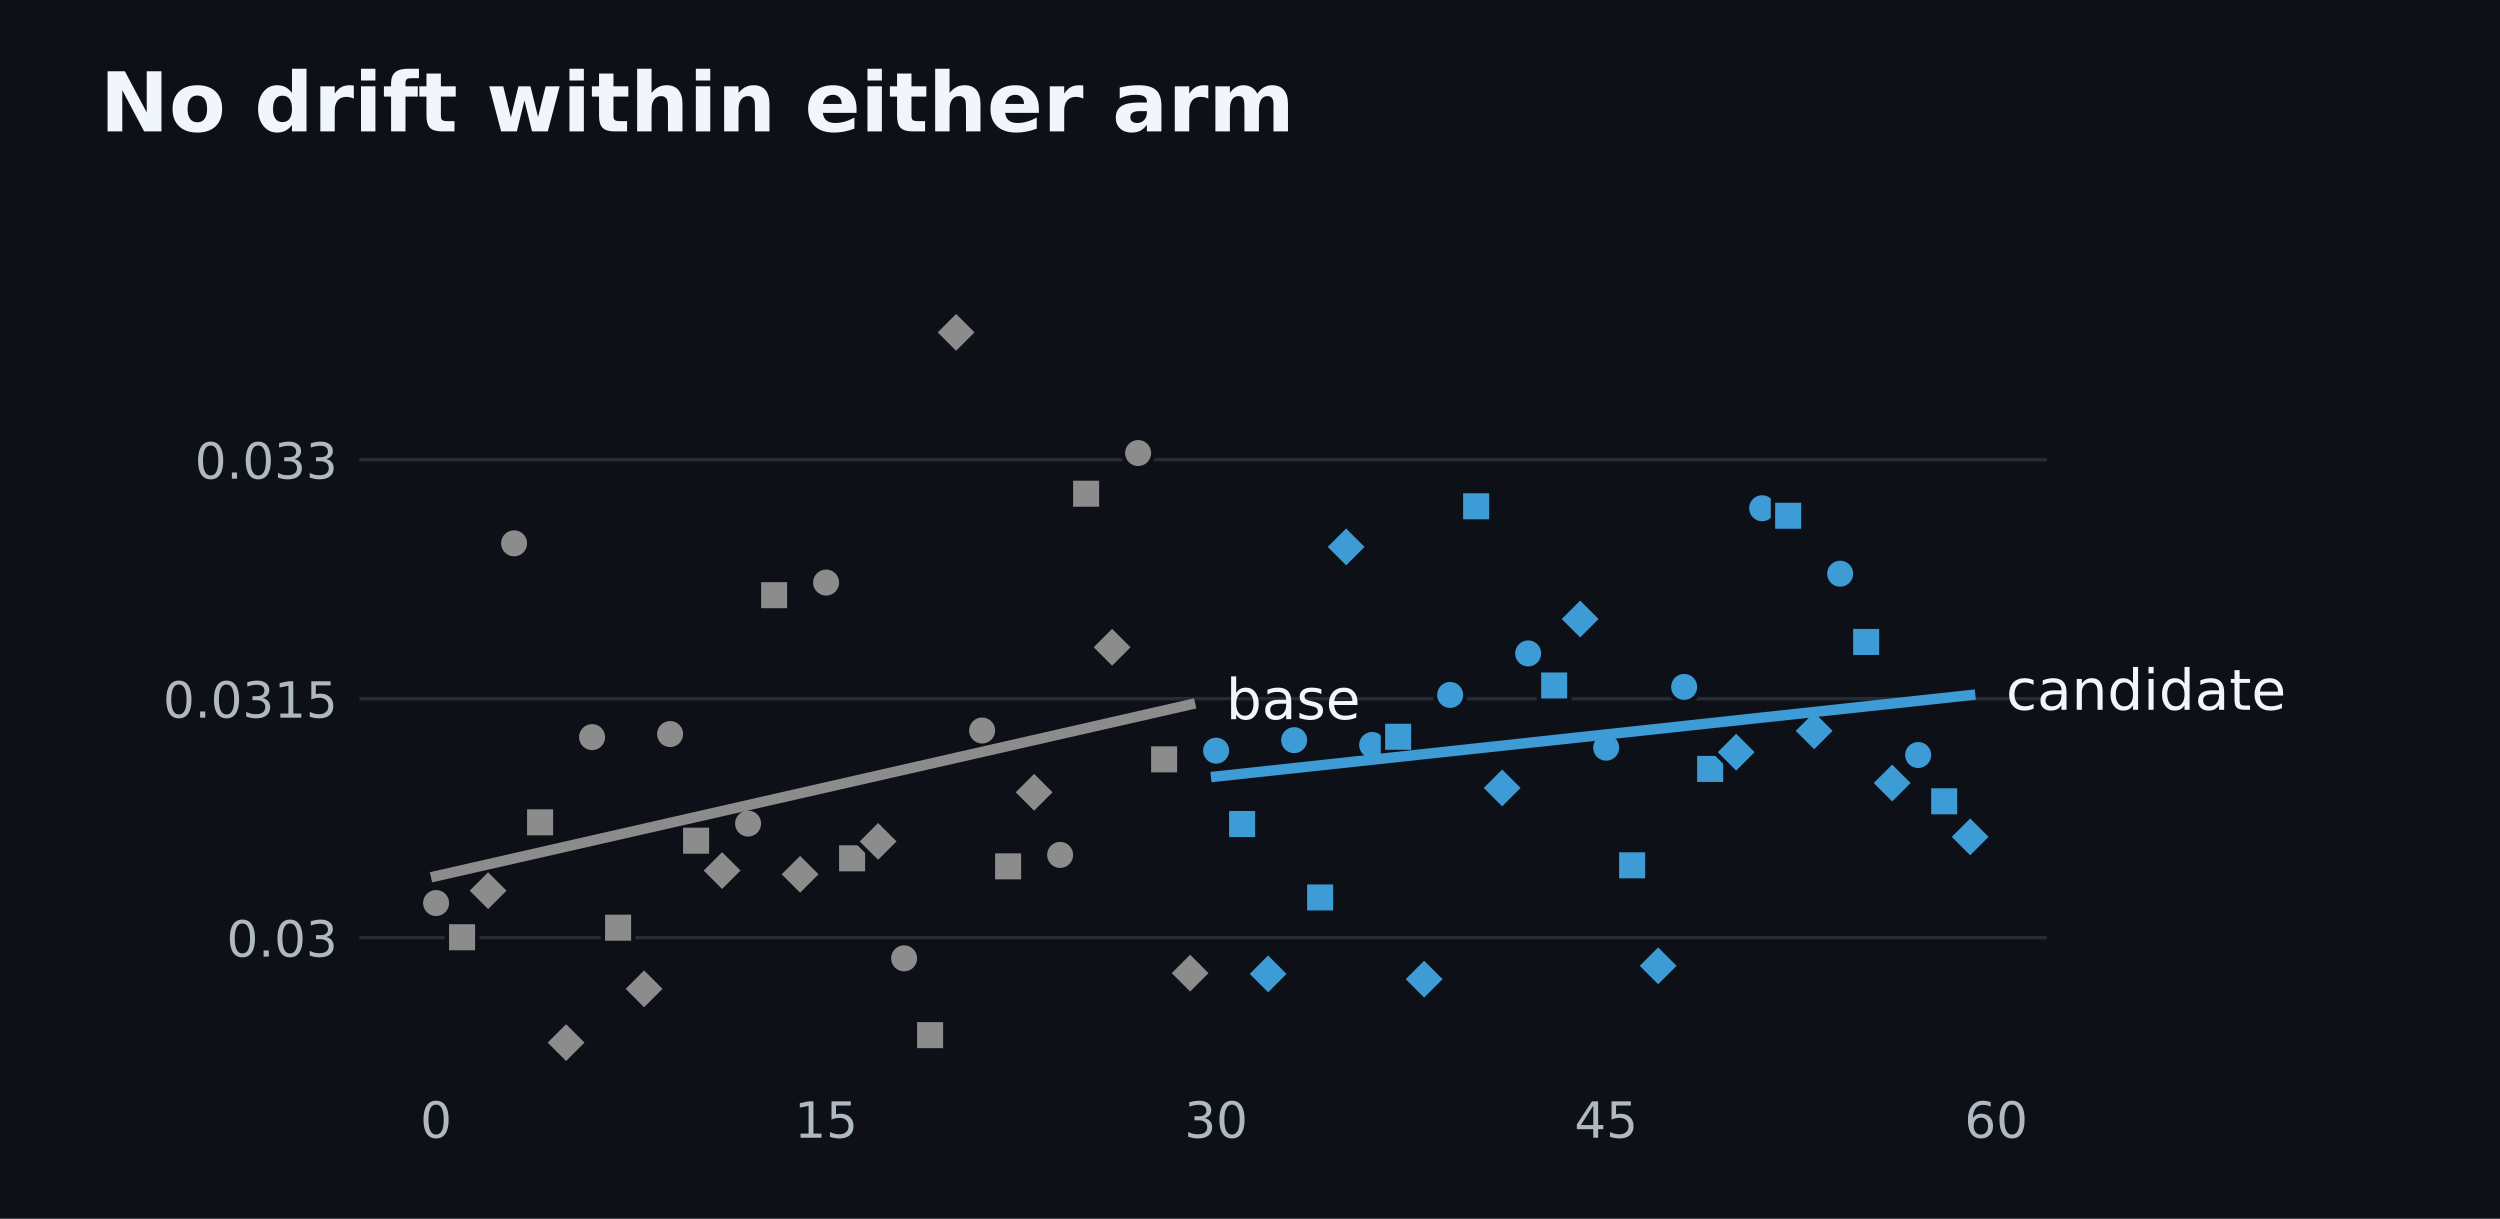
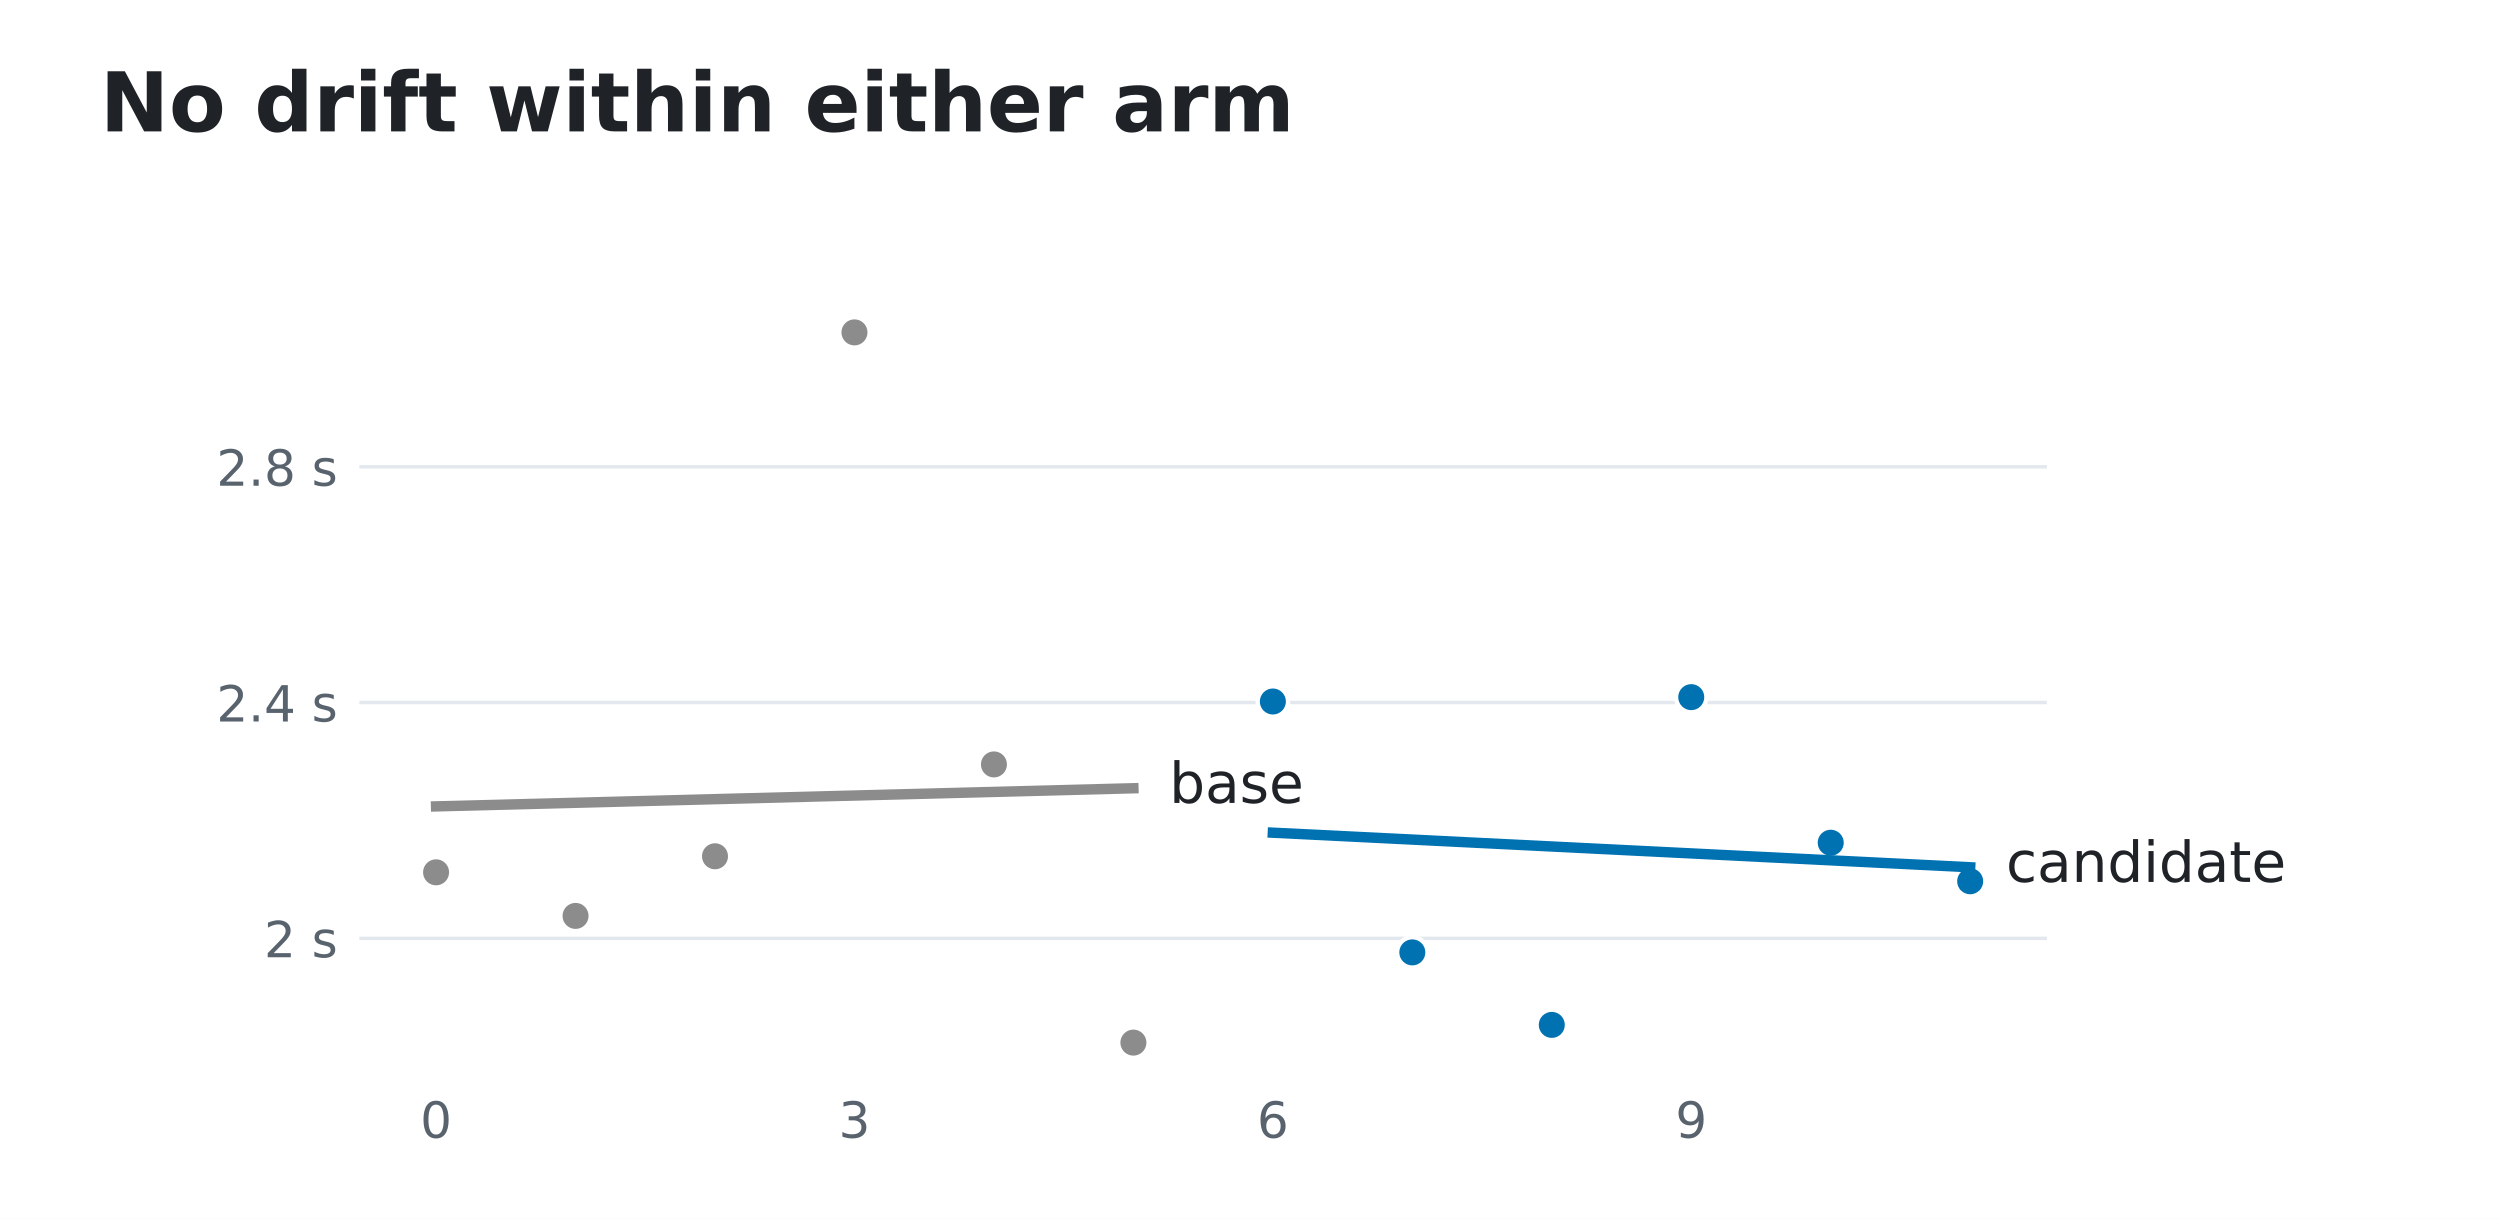
<svg xmlns="http://www.w3.org/2000/svg" xmlns:xlink="http://www.w3.org/1999/xlink" width="576pt" height="280.8pt" viewBox="0 0 576 280.8" version="1.1">
  <defs>
    <style type="text/css">*{stroke-linejoin: round; stroke-linecap: butt}</style>
  </defs>
  <g id="figure_1">
    <g id="patch_1">
-       <path d="M 0 280.8  L 576 280.8  L 576 0  L 0 0  z " style="fill: #0d1117" />
+       <path d="M 0 280.8  L 576 280.8  L 576 0  L 0 0  z " style="fill: #ffffff" />
    </g>
    <g id="axes_1">
      <g id="patch_2">
-         <path d="M 82.8 248.4  L 471.6 248.4  L 471.6 68.4  L 82.8 68.4  z " style="fill: #0d1117" />
+         <path d="M 82.8 248.4  L 471.6 248.4  L 471.6 68.4  L 82.8 68.4  z " style="fill: #ffffff" />
      </g>
      <g id="matplotlib.axis_1">
        <g id="xtick_1">
          <g id="line2d_1" />
          <g id="text_1">
-             <g style="fill: #b0b8c1" transform="translate(96.81429 262.1373) scale(0.115 -0.115)">
+             <g style="fill: #59636e" transform="translate(96.81429 262.1373) scale(0.115 -0.115)">
              <defs>
                <path id="DejaVuSans-13" d="M 2034 4250  Q 1547 4250 1301 3770  Q 1056 3291 1056 2328  Q 1056 1369 1301 889  Q 1547 409 2034 409  Q 2525 409 2770 889  Q 3016 1369 3016 2328  Q 3016 3291 2770 3770  Q 2525 4250 2034 4250  z M 2034 4750  Q 2819 4750 3233 4129  Q 3647 3509 3647 2328  Q 3647 1150 3233 529  Q 2819 -91 2034 -91  Q 1250 -91 836 529  Q 422 1150 422 2328  Q 422 3509 836 4129  Q 1250 4750 2034 4750  z " transform="scale(0.015625)" />
              </defs>
              <use xlink:href="#DejaVuSans-13" />
            </g>
          </g>
        </g>
        <g id="xtick_2">
          <g id="line2d_2" />
          <g id="text_2">
-             <g style="fill: #b0b8c1" transform="translate(183.0172 262.1373) scale(0.115 -0.115)">
-               <defs>
-                 <path id="DejaVuSans-14" d="M 794 531  L 1825 531  L 1825 4091  L 703 3866  L 703 4441  L 1819 4666  L 2450 4666  L 2450 531  L 3481 531  L 3481 0  L 794 0  L 794 531  z " transform="scale(0.015625)" />
-                 <path id="DejaVuSans-18" d="M 691 4666  L 3169 4666  L 3169 4134  L 1269 4134  L 1269 2991  Q 1406 3038 1543 3061  Q 1681 3084 1819 3084  Q 2600 3084 3056 2656  Q 3513 2228 3513 1497  Q 3513 744 3044 326  Q 2575 -91 1722 -91  Q 1428 -91 1123 -41  Q 819 9 494 109  L 494 744  Q 775 591 1075 516  Q 1375 441 1709 441  Q 2250 441 2565 725  Q 2881 1009 2881 1497  Q 2881 1984 2565 2268  Q 2250 2553 1709 2553  Q 1456 2553 1204 2497  Q 953 2441 691 2322  L 691 4666  z " transform="scale(0.015625)" />
-               </defs>
-               <use xlink:href="#DejaVuSans-14" />
-               <use xlink:href="#DejaVuSans-18" transform="translate(63.625 0)" />
+             <g style="fill: #59636e" transform="translate(193.211 262.1373) scale(0.115 -0.115)">
+               <defs>
+                 <path id="DejaVuSans-16" d="M 2597 2516  Q 3050 2419 3304 2112  Q 3559 1806 3559 1356  Q 3559 666 3084 287  Q 2609 -91 1734 -91  Q 1441 -91 1130 -33  Q 819 25 488 141  L 488 750  Q 750 597 1062 519  Q 1375 441 1716 441  Q 2309 441 2620 675  Q 2931 909 2931 1356  Q 2931 1769 2642 2001  Q 2353 2234 1838 2234  L 1294 2234  L 1294 2753  L 1863 2753  Q 2328 2753 2575 2939  Q 2822 3125 2822 3475  Q 2822 3834 2567 4026  Q 2313 4219 1838 4219  Q 1578 4219 1281 4162  Q 984 4106 628 3988  L 628 4550  Q 988 4650 1302 4700  Q 1616 4750 1894 4750  Q 2613 4750 3031 4423  Q 3450 4097 3450 3541  Q 3450 3153 3228 2886  Q 3006 2619 2597 2516  z " transform="scale(0.015625)" />
+               </defs>
+               <use xlink:href="#DejaVuSans-16" />
            </g>
          </g>
        </g>
        <g id="xtick_3">
          <g id="line2d_3" />
          <g id="text_3">
-             <g style="fill: #b0b8c1" transform="translate(272.8785 262.1373) scale(0.115 -0.115)">
-               <defs>
-                 <path id="DejaVuSans-16" d="M 2597 2516  Q 3050 2419 3304 2112  Q 3559 1806 3559 1356  Q 3559 666 3084 287  Q 2609 -91 1734 -91  Q 1441 -91 1130 -33  Q 819 25 488 141  L 488 750  Q 750 597 1062 519  Q 1375 441 1716 441  Q 2309 441 2620 675  Q 2931 909 2931 1356  Q 2931 1769 2642 2001  Q 2353 2234 1838 2234  L 1294 2234  L 1294 2753  L 1863 2753  Q 2328 2753 2575 2939  Q 2822 3125 2822 3475  Q 2822 3834 2567 4026  Q 2313 4219 1838 4219  Q 1578 4219 1281 4162  Q 984 4106 628 3988  L 628 4550  Q 988 4650 1302 4700  Q 1616 4750 1894 4750  Q 2613 4750 3031 4423  Q 3450 4097 3450 3541  Q 3450 3153 3228 2886  Q 3006 2619 2597 2516  z " transform="scale(0.015625)" />
-               </defs>
-               <use xlink:href="#DejaVuSans-16" />
-               <use xlink:href="#DejaVuSans-13" transform="translate(63.625 0)" />
+             <g style="fill: #59636e" transform="translate(289.6077 262.1373) scale(0.115 -0.115)">
+               <defs>
+                 <path id="DejaVuSans-19" d="M 2113 2584  Q 1688 2584 1439 2293  Q 1191 2003 1191 1497  Q 1191 994 1439 701  Q 1688 409 2113 409  Q 2538 409 2786 701  Q 3034 994 3034 1497  Q 3034 2003 2786 2293  Q 2538 2584 2113 2584  z M 3366 4563  L 3366 3988  Q 3128 4100 2886 4159  Q 2644 4219 2406 4219  Q 1781 4219 1451 3797  Q 1122 3375 1075 2522  Q 1259 2794 1537 2939  Q 1816 3084 2150 3084  Q 2853 3084 3261 2657  Q 3669 2231 3669 1497  Q 3669 778 3244 343  Q 2819 -91 2113 -91  Q 1303 -91 875 529  Q 447 1150 447 2328  Q 447 3434 972 4092  Q 1497 4750 2381 4750  Q 2619 4750 2861 4703  Q 3103 4656 3366 4563  z " transform="scale(0.015625)" />
+               </defs>
+               <use xlink:href="#DejaVuSans-19" />
            </g>
          </g>
        </g>
        <g id="xtick_4">
          <g id="line2d_4" />
          <g id="text_4">
-             <g style="fill: #b0b8c1" transform="translate(362.7398 262.1373) scale(0.115 -0.115)">
-               <defs>
-                 <path id="DejaVuSans-17" d="M 2419 4116  L 825 1625  L 2419 1625  L 2419 4116  z M 2253 4666  L 3047 4666  L 3047 1625  L 3713 1625  L 3713 1100  L 3047 1100  L 3047 0  L 2419 0  L 2419 1100  L 313 1100  L 313 1709  L 2253 4666  z " transform="scale(0.015625)" />
-               </defs>
-               <use xlink:href="#DejaVuSans-17" />
-               <use xlink:href="#DejaVuSans-18" transform="translate(63.625 0)" />
-             </g>
-           </g>
-         </g>
-         <g id="xtick_5">
-           <g id="line2d_5" />
-           <g id="text_5">
-             <g style="fill: #b0b8c1" transform="translate(452.6012 262.1373) scale(0.115 -0.115)">
-               <defs>
-                 <path id="DejaVuSans-19" d="M 2113 2584  Q 1688 2584 1439 2293  Q 1191 2003 1191 1497  Q 1191 994 1439 701  Q 1688 409 2113 409  Q 2538 409 2786 701  Q 3034 994 3034 1497  Q 3034 2003 2786 2293  Q 2538 2584 2113 2584  z M 3366 4563  L 3366 3988  Q 3128 4100 2886 4159  Q 2644 4219 2406 4219  Q 1781 4219 1451 3797  Q 1122 3375 1075 2522  Q 1259 2794 1537 2939  Q 1816 3084 2150 3084  Q 2853 3084 3261 2657  Q 3669 2231 3669 1497  Q 3669 778 3244 343  Q 2819 -91 2113 -91  Q 1303 -91 875 529  Q 447 1150 447 2328  Q 447 3434 972 4092  Q 1497 4750 2381 4750  Q 2619 4750 2861 4703  Q 3103 4656 3366 4563  z " transform="scale(0.015625)" />
-               </defs>
-               <use xlink:href="#DejaVuSans-19" />
-               <use xlink:href="#DejaVuSans-13" transform="translate(63.625 0)" />
+             <g style="fill: #59636e" transform="translate(386.0044 262.1373) scale(0.115 -0.115)">
+               <defs>
+                 <path id="DejaVuSans-1c" d="M 703 97  L 703 672  Q 941 559 1184 500  Q 1428 441 1663 441  Q 2288 441 2617 861  Q 2947 1281 2994 2138  Q 2813 1869 2534 1725  Q 2256 1581 1919 1581  Q 1219 1581 811 2004  Q 403 2428 403 3163  Q 403 3881 828 4315  Q 1253 4750 1959 4750  Q 2769 4750 3195 4129  Q 3622 3509 3622 2328  Q 3622 1225 3098 567  Q 2575 -91 1691 -91  Q 1453 -91 1209 -44  Q 966 3 703 97  z M 1959 2075  Q 2384 2075 2632 2365  Q 2881 2656 2881 3163  Q 2881 3666 2632 3958  Q 2384 4250 1959 4250  Q 1534 4250 1286 3958  Q 1038 3666 1038 3163  Q 1038 2656 1286 2365  Q 1534 2075 1959 2075  z " transform="scale(0.015625)" />
+               </defs>
+               <use xlink:href="#DejaVuSans-1c" />
            </g>
          </g>
        </g>
      </g>
      <g id="matplotlib.axis_2">
        <g id="ytick_1">
-           <g id="line2d_6">
-             <path d="M 82.8 216.038  L 471.6 216.038  " clip-path="url(#p5f9877c30a)" style="fill: none; stroke: #262c34; stroke-width: 0.8; stroke-linecap: square" />
-           </g>
-           <g id="line2d_7" />
+           <g id="line2d_5">
+             <path d="M 82.8 216.187  L 471.6 216.187  " clip-path="url(#pe0a280d72a)" style="fill: none; stroke: #e3e8ee; stroke-width: 0.8; stroke-linecap: square" />
+           </g>
+           <g id="line2d_6" />
+           <g id="text_5">
+             <g style="fill: #59636e" transform="translate(60.8375 220.5558) scale(0.115 -0.115)">
+               <defs>
+                 <path id="DejaVuSans-15" d="M 1228 531  L 3431 531  L 3431 0  L 469 0  L 469 531  Q 828 903 1448 1529  Q 2069 2156 2228 2338  Q 2531 2678 2651 2914  Q 2772 3150 2772 3378  Q 2772 3750 2511 3984  Q 2250 4219 1831 4219  Q 1534 4219 1204 4116  Q 875 4013 500 3803  L 500 4441  Q 881 4594 1212 4672  Q 1544 4750 1819 4750  Q 2544 4750 2975 4387  Q 3406 4025 3406 3419  Q 3406 3131 3298 2873  Q 3191 2616 2906 2266  Q 2828 2175 2409 1742  Q 1991 1309 1228 531  z " transform="scale(0.015625)" />
+                 <path id="DejaVuSans-3" transform="scale(0.015625)" />
+                 <path id="DejaVuSans-56" d="M 2834 3397  L 2834 2853  Q 2591 2978 2328 3040  Q 2066 3103 1784 3103  Q 1356 3103 1142 2972  Q 928 2841 928 2578  Q 928 2378 1081 2264  Q 1234 2150 1697 2047  L 1894 2003  Q 2506 1872 2764 1633  Q 3022 1394 3022 966  Q 3022 478 2636 193  Q 2250 -91 1575 -91  Q 1294 -91 989 -36  Q 684 19 347 128  L 347 722  Q 666 556 975 473  Q 1284 391 1588 391  Q 1994 391 2212 530  Q 2431 669 2431 922  Q 2431 1156 2273 1281  Q 2116 1406 1581 1522  L 1381 1569  Q 847 1681 609 1914  Q 372 2147 372 2553  Q 372 3047 722 3315  Q 1072 3584 1716 3584  Q 2034 3584 2315 3537  Q 2597 3491 2834 3397  z " transform="scale(0.015625)" />
+               </defs>
+               <use xlink:href="#DejaVuSans-15" />
+               <use xlink:href="#DejaVuSans-3" transform="translate(63.625 0)" />
+               <use xlink:href="#DejaVuSans-56" transform="translate(95.40625 0)" />
+             </g>
+           </g>
+         </g>
+         <g id="ytick_2">
+           <g id="line2d_7">
+             <path d="M 82.8 161.866  L 471.6 161.866  " clip-path="url(#pe0a280d72a)" style="fill: none; stroke: #e3e8ee; stroke-width: 0.8; stroke-linecap: square" />
+           </g>
+           <g id="line2d_8" />
          <g id="text_6">
-             <g style="fill: #b0b8c1" transform="translate(52.19453 220.4064) scale(0.115 -0.115)">
+             <g style="fill: #59636e" transform="translate(49.86578 166.2349) scale(0.115 -0.115)">
              <defs>
                <path id="DejaVuSans-11" d="M 684 794  L 1344 794  L 1344 0  L 684 0  L 684 794  z " transform="scale(0.015625)" />
-               </defs>
-               <use xlink:href="#DejaVuSans-13" />
+                 <path id="DejaVuSans-17" d="M 2419 4116  L 825 1625  L 2419 1625  L 2419 4116  z M 2253 4666  L 3047 4666  L 3047 1625  L 3713 1625  L 3713 1100  L 3047 1100  L 3047 0  L 2419 0  L 2419 1100  L 313 1100  L 313 1709  L 2253 4666  z " transform="scale(0.015625)" />
+               </defs>
+               <use xlink:href="#DejaVuSans-15" />
              <use xlink:href="#DejaVuSans-11" transform="translate(63.625 0)" />
-               <use xlink:href="#DejaVuSans-13" transform="translate(95.40625 0)" />
-               <use xlink:href="#DejaVuSans-16" transform="translate(159.0312 0)" />
-             </g>
-           </g>
-         </g>
-         <g id="ytick_2">
-           <g id="line2d_8">
-             <path d="M 82.8 160.977  L 471.6 160.977  " clip-path="url(#p5f9877c30a)" style="fill: none; stroke: #262c34; stroke-width: 0.8; stroke-linecap: square" />
-           </g>
-           <g id="line2d_9" />
+               <use xlink:href="#DejaVuSans-17" transform="translate(95.40625 0)" />
+               <use xlink:href="#DejaVuSans-3" transform="translate(159.0312 0)" />
+               <use xlink:href="#DejaVuSans-56" transform="translate(190.8125 0)" />
+             </g>
+           </g>
+         </g>
+         <g id="ytick_3">
+           <g id="line2d_9">
+             <path d="M 82.8 107.545  L 471.6 107.545  " clip-path="url(#pe0a280d72a)" style="fill: none; stroke: #e3e8ee; stroke-width: 0.8; stroke-linecap: square" />
+           </g>
+           <g id="line2d_10" />
          <g id="text_7">
-             <g style="fill: #b0b8c1" transform="translate(37.56078 165.3452) scale(0.115 -0.115)">
-               <use xlink:href="#DejaVuSans-13" />
+             <g style="fill: #59636e" transform="translate(49.86578 111.9141) scale(0.115 -0.115)">
+               <defs>
+                 <path id="DejaVuSans-1b" d="M 2034 2216  Q 1584 2216 1326 1975  Q 1069 1734 1069 1313  Q 1069 891 1326 650  Q 1584 409 2034 409  Q 2484 409 2743 651  Q 3003 894 3003 1313  Q 3003 1734 2745 1975  Q 2488 2216 2034 2216  z M 1403 2484  Q 997 2584 770 2862  Q 544 3141 544 3541  Q 544 4100 942 4425  Q 1341 4750 2034 4750  Q 2731 4750 3128 4425  Q 3525 4100 3525 3541  Q 3525 3141 3298 2862  Q 3072 2584 2669 2484  Q 3125 2378 3379 2068  Q 3634 1759 3634 1313  Q 3634 634 3220 271  Q 2806 -91 2034 -91  Q 1263 -91 848 271  Q 434 634 434 1313  Q 434 1759 690 2068  Q 947 2378 1403 2484  z M 1172 3481  Q 1172 3119 1398 2916  Q 1625 2713 2034 2713  Q 2441 2713 2670 2916  Q 2900 3119 2900 3481  Q 2900 3844 2670 4047  Q 2441 4250 2034 4250  Q 1625 4250 1398 4047  Q 1172 3844 1172 3481  z " transform="scale(0.015625)" />
+               </defs>
+               <use xlink:href="#DejaVuSans-15" />
              <use xlink:href="#DejaVuSans-11" transform="translate(63.625 0)" />
-               <use xlink:href="#DejaVuSans-13" transform="translate(95.40625 0)" />
-               <use xlink:href="#DejaVuSans-16" transform="translate(159.0312 0)" />
-               <use xlink:href="#DejaVuSans-14" transform="translate(222.6562 0)" />
-               <use xlink:href="#DejaVuSans-18" transform="translate(286.2812 0)" />
-             </g>
-           </g>
-         </g>
-         <g id="ytick_3">
-           <g id="line2d_10">
-             <path d="M 82.8 105.915  L 471.6 105.915  " clip-path="url(#p5f9877c30a)" style="fill: none; stroke: #262c34; stroke-width: 0.8; stroke-linecap: square" />
-           </g>
-           <g id="line2d_11" />
-           <g id="text_8">
-             <g style="fill: #b0b8c1" transform="translate(44.87766 110.284) scale(0.115 -0.115)">
-               <use xlink:href="#DejaVuSans-13" />
-               <use xlink:href="#DejaVuSans-11" transform="translate(63.625 0)" />
-               <use xlink:href="#DejaVuSans-13" transform="translate(95.40625 0)" />
-               <use xlink:href="#DejaVuSans-16" transform="translate(159.0312 0)" />
-               <use xlink:href="#DejaVuSans-16" transform="translate(222.6562 0)" />
-             </g>
-           </g>
-         </g>
-       </g>
-       <g id="line2d_12">
+               <use xlink:href="#DejaVuSans-1b" transform="translate(95.40625 0)" />
+               <use xlink:href="#DejaVuSans-3" transform="translate(159.0312 0)" />
+               <use xlink:href="#DejaVuSans-56" transform="translate(190.8125 0)" />
+             </g>
+           </g>
+         </g>
+       </g>
+       <g id="line2d_11">
        <defs>
-           <path id="mf9f55f0a4c" d="M 0 3.5  C 0.928 3.5 1.819 3.131 2.475 2.475  C 3.131 1.819 3.5 0.928 3.5 0  C 3.5 -0.928 3.131 -1.819 2.475 -2.475  C 1.819 -3.131 0.928 -3.5 0 -3.5  C -0.928 -3.5 -1.819 -3.131 -2.475 -2.475  C -3.131 -1.819 -3.5 -0.928 -3.5 0  C -3.5 0.928 -3.131 1.819 -2.475 2.475  C -1.819 3.131 -0.928 3.5 0 3.5  z " style="stroke: #0d1117" />
+           <path id="m070ef0e3ca" d="M 0 3.5  C 0.928 3.5 1.819 3.131 2.475 2.475  C 3.131 1.819 3.5 0.928 3.5 0  C 3.5 -0.928 3.131 -1.819 2.475 -2.475  C 1.819 -3.131 0.928 -3.5 0 -3.5  C -0.928 -3.5 -1.819 -3.131 -2.475 -2.475  C -3.131 -1.819 -3.5 -0.928 -3.5 0  C -3.5 0.928 -3.131 1.819 -2.475 2.475  C -1.819 3.131 -0.928 3.5 0 3.5  z " style="stroke: #ffffff" />
        </defs>
-         <g clip-path="url(#p5f9877c30a)">
-           <use xlink:href="#mf9f55f0a4c" x="100.473" y="208.058" style="fill: #8c8c8c; stroke: #0d1117" />
-           <use xlink:href="#mf9f55f0a4c" x="118.445" y="125.182" style="fill: #8c8c8c; stroke: #0d1117" />
-           <use xlink:href="#mf9f55f0a4c" x="136.417" y="169.833" style="fill: #8c8c8c; stroke: #0d1117" />
-           <use xlink:href="#mf9f55f0a4c" x="154.39" y="169.128" style="fill: #8c8c8c; stroke: #0d1117" />
-           <use xlink:href="#mf9f55f0a4c" x="172.362" y="189.752" style="fill: #8c8c8c; stroke: #0d1117" />
-           <use xlink:href="#mf9f55f0a4c" x="190.334" y="134.223" style="fill: #8c8c8c; stroke: #0d1117" />
-           <use xlink:href="#mf9f55f0a4c" x="208.306" y="220.804" style="fill: #8c8c8c; stroke: #0d1117" />
-           <use xlink:href="#mf9f55f0a4c" x="226.279" y="168.312" style="fill: #8c8c8c; stroke: #0d1117" />
-           <use xlink:href="#mf9f55f0a4c" x="244.251" y="196.972" style="fill: #8c8c8c; stroke: #0d1117" />
-           <use xlink:href="#mf9f55f0a4c" x="262.223" y="104.381" style="fill: #8c8c8c; stroke: #0d1117" />
-         </g>
-       </g>
-       <g id="line2d_13">
-         <defs>
-           <path id="m9e5afdfcbe" d="M -3.5 3.5  L 3.5 3.5  L 3.5 -3.5  L -3.5 -3.5  z " style="stroke: #0d1117; stroke-linejoin: miter" />
-         </defs>
-         <g clip-path="url(#p5f9877c30a)">
-           <use xlink:href="#m9e5afdfcbe" x="106.463" y="215.938" style="fill: #8c8c8c; stroke: #0d1117; stroke-linejoin: miter" />
-           <use xlink:href="#m9e5afdfcbe" x="124.436" y="189.464" style="fill: #8c8c8c; stroke: #0d1117; stroke-linejoin: miter" />
-           <use xlink:href="#m9e5afdfcbe" x="142.408" y="213.736" style="fill: #8c8c8c; stroke: #0d1117; stroke-linejoin: miter" />
-           <use xlink:href="#m9e5afdfcbe" x="160.38" y="193.696" style="fill: #8c8c8c; stroke: #0d1117; stroke-linejoin: miter" />
-           <use xlink:href="#m9e5afdfcbe" x="178.353" y="137.134" style="fill: #8c8c8c; stroke: #0d1117; stroke-linejoin: miter" />
-           <use xlink:href="#m9e5afdfcbe" x="196.325" y="197.758" style="fill: #8c8c8c; stroke: #0d1117; stroke-linejoin: miter" />
-           <use xlink:href="#m9e5afdfcbe" x="214.297" y="238.497" style="fill: #8c8c8c; stroke: #0d1117; stroke-linejoin: miter" />
-           <use xlink:href="#m9e5afdfcbe" x="232.269" y="199.607" style="fill: #8c8c8c; stroke: #0d1117; stroke-linejoin: miter" />
-           <use xlink:href="#m9e5afdfcbe" x="250.242" y="113.752" style="fill: #8c8c8c; stroke: #0d1117; stroke-linejoin: miter" />
-           <use xlink:href="#m9e5afdfcbe" x="268.214" y="174.95" style="fill: #8c8c8c; stroke: #0d1117; stroke-linejoin: miter" />
-         </g>
-       </g>
-       <g id="line2d_14">
-         <defs>
-           <path id="m54f53b23e2" d="M -0 4.95  L 4.95 0  L 0 -4.95  L -4.95 -0  z " style="stroke: #0d1117; stroke-linejoin: miter" />
-         </defs>
-         <g clip-path="url(#p5f9877c30a)">
-           <use xlink:href="#m54f53b23e2" x="112.454" y="205.214" style="fill: #8c8c8c; stroke: #0d1117; stroke-linejoin: miter" />
-           <use xlink:href="#m54f53b23e2" x="130.427" y="240.218" style="fill: #8c8c8c; stroke: #0d1117; stroke-linejoin: miter" />
-           <use xlink:href="#m54f53b23e2" x="148.399" y="227.832" style="fill: #8c8c8c; stroke: #0d1117; stroke-linejoin: miter" />
-           <use xlink:href="#m54f53b23e2" x="166.371" y="200.578" style="fill: #8c8c8c; stroke: #0d1117; stroke-linejoin: miter" />
-           <use xlink:href="#m54f53b23e2" x="184.343" y="201.439" style="fill: #8c8c8c; stroke: #0d1117; stroke-linejoin: miter" />
-           <use xlink:href="#m54f53b23e2" x="202.316" y="193.858" style="fill: #8c8c8c; stroke: #0d1117; stroke-linejoin: miter" />
-           <use xlink:href="#m54f53b23e2" x="220.288" y="76.582" style="fill: #8c8c8c; stroke: #0d1117; stroke-linejoin: miter" />
-           <use xlink:href="#m54f53b23e2" x="238.26" y="182.544" style="fill: #8c8c8c; stroke: #0d1117; stroke-linejoin: miter" />
-           <use xlink:href="#m54f53b23e2" x="256.232" y="149.132" style="fill: #8c8c8c; stroke: #0d1117; stroke-linejoin: miter" />
-           <use xlink:href="#m54f53b23e2" x="274.205" y="224.209" style="fill: #8c8c8c; stroke: #0d1117; stroke-linejoin: miter" />
-         </g>
-       </g>
-       <g id="text_9">
-         <g style="fill: #f0f6fc" transform="translate(274.2046 165.704) scale(0.13 -0.13)">
+         <g clip-path="url(#pe0a280d72a)">
+           <use xlink:href="#m070ef0e3ca" x="100.473" y="200.982" style="fill: #8c8c8c; stroke: #ffffff" />
+           <use xlink:href="#m070ef0e3ca" x="132.605" y="211.026" style="fill: #8c8c8c; stroke: #ffffff" />
+           <use xlink:href="#m070ef0e3ca" x="164.737" y="197.286" style="fill: #8c8c8c; stroke: #ffffff" />
+           <use xlink:href="#m070ef0e3ca" x="196.869" y="76.582" style="fill: #8c8c8c; stroke: #ffffff" />
+           <use xlink:href="#m070ef0e3ca" x="229.002" y="176.123" style="fill: #8c8c8c; stroke: #ffffff" />
+           <use xlink:href="#m070ef0e3ca" x="261.134" y="240.218" style="fill: #8c8c8c; stroke: #ffffff" />
+         </g>
+       </g>
+       <g id="text_8">
+         <g style="fill: #1f2328" transform="translate(261.1339 184.9922) scale(0.13 -0.13)">
          <defs>
-             <path id="DejaVuSans-3" transform="scale(0.015625)" />
            <path id="DejaVuSans-45" d="M 3116 1747  Q 3116 2381 2855 2742  Q 2594 3103 2138 3103  Q 1681 3103 1420 2742  Q 1159 2381 1159 1747  Q 1159 1113 1420 752  Q 1681 391 2138 391  Q 2594 391 2855 752  Q 3116 1113 3116 1747  z M 1159 2969  Q 1341 3281 1617 3432  Q 1894 3584 2278 3584  Q 2916 3584 3314 3078  Q 3713 2572 3713 1747  Q 3713 922 3314 415  Q 2916 -91 2278 -91  Q 1894 -91 1617 61  Q 1341 213 1159 525  L 1159 0  L 581 0  L 581 4863  L 1159 4863  L 1159 2969  z " transform="scale(0.015625)" />
            <path id="DejaVuSans-44" d="M 2194 1759  Q 1497 1759 1228 1600  Q 959 1441 959 1056  Q 959 750 1161 570  Q 1363 391 1709 391  Q 2188 391 2477 730  Q 2766 1069 2766 1631  L 2766 1759  L 2194 1759  z M 3341 1997  L 3341 0  L 2766 0  L 2766 531  Q 2569 213 2275 61  Q 1981 -91 1556 -91  Q 1019 -91 701 211  Q 384 513 384 1019  Q 384 1609 779 1909  Q 1175 2209 1959 2209  L 2766 2209  L 2766 2266  Q 2766 2663 2505 2880  Q 2244 3097 1772 3097  Q 1472 3097 1187 3025  Q 903 2953 641 2809  L 641 3341  Q 956 3463 1253 3523  Q 1550 3584 1831 3584  Q 2591 3584 2966 3190  Q 3341 2797 3341 1997  z " transform="scale(0.015625)" />
-             <path id="DejaVuSans-56" d="M 2834 3397  L 2834 2853  Q 2591 2978 2328 3040  Q 2066 3103 1784 3103  Q 1356 3103 1142 2972  Q 928 2841 928 2578  Q 928 2378 1081 2264  Q 1234 2150 1697 2047  L 1894 2003  Q 2506 1872 2764 1633  Q 3022 1394 3022 966  Q 3022 478 2636 193  Q 2250 -91 1575 -91  Q 1294 -91 989 -36  Q 684 19 347 128  L 347 722  Q 666 556 975 473  Q 1284 391 1588 391  Q 1994 391 2212 530  Q 2431 669 2431 922  Q 2431 1156 2273 1281  Q 2116 1406 1581 1522  L 1381 1569  Q 847 1681 609 1914  Q 372 2147 372 2553  Q 372 3047 722 3315  Q 1072 3584 1716 3584  Q 2034 3584 2315 3537  Q 2597 3491 2834 3397  z " transform="scale(0.015625)" />
            <path id="DejaVuSans-48" d="M 3597 1894  L 3597 1613  L 953 1613  Q 991 1019 1311 708  Q 1631 397 2203 397  Q 2534 397 2845 478  Q 3156 559 3463 722  L 3463 178  Q 3153 47 2828 -22  Q 2503 -91 2169 -91  Q 1331 -91 842 396  Q 353 884 353 1716  Q 353 2575 817 3079  Q 1281 3584 2069 3584  Q 2775 3584 3186 3129  Q 3597 2675 3597 1894  z M 3022 2063  Q 3016 2534 2758 2815  Q 2500 3097 2075 3097  Q 1594 3097 1305 2825  Q 1016 2553 972 2059  L 3022 2063  z " transform="scale(0.015625)" />
          </defs>
          <use xlink:href="#DejaVuSans-3" />
          <use xlink:href="#DejaVuSans-3" transform="translate(31.78125 0)" />
          <use xlink:href="#DejaVuSans-45" transform="translate(63.5625 0)" />
          <use xlink:href="#DejaVuSans-44" transform="translate(127.0469 0)" />
          <use xlink:href="#DejaVuSans-56" transform="translate(188.3281 0)" />
          <use xlink:href="#DejaVuSans-48" transform="translate(240.4219 0)" />
        </g>
      </g>
-       <g id="line2d_15">
+       <g id="line2d_12">
        <defs>
-           <path id="m599cf4e160" d="M 0 3.5  C 0.928 3.5 1.819 3.131 2.475 2.475  C 3.131 1.819 3.5 0.928 3.5 0  C 3.5 -0.928 3.131 -1.819 2.475 -2.475  C 1.819 -3.131 0.928 -3.5 0 -3.5  C -0.928 -3.5 -1.819 -3.131 -2.475 -2.475  C -3.131 -1.819 -3.5 -0.928 -3.5 0  C -3.5 0.928 -3.131 1.819 -2.475 2.475  C -1.819 3.131 -0.928 3.5 0 3.5  z " style="stroke: #0d1117" />
+           <path id="m23d967f3a2" d="M 0 3.5  C 0.928 3.5 1.819 3.131 2.475 2.475  C 3.131 1.819 3.5 0.928 3.5 0  C 3.5 -0.928 3.131 -1.819 2.475 -2.475  C 1.819 -3.131 0.928 -3.5 0 -3.5  C -0.928 -3.5 -1.819 -3.131 -2.475 -2.475  C -3.131 -1.819 -3.5 -0.928 -3.5 0  C -3.5 0.928 -3.131 1.819 -2.475 2.475  C -1.819 3.131 -0.928 3.5 0 3.5  z " style="stroke: #ffffff" />
        </defs>
-         <g clip-path="url(#p5f9877c30a)">
-           <use xlink:href="#m599cf4e160" x="280.195" y="172.953" style="fill: #3d9bd6; stroke: #0d1117" />
-           <use xlink:href="#m599cf4e160" x="298.168" y="170.53" style="fill: #3d9bd6; stroke: #0d1117" />
-           <use xlink:href="#m599cf4e160" x="316.14" y="171.641" style="fill: #3d9bd6; stroke: #0d1117" />
-           <use xlink:href="#m599cf4e160" x="334.112" y="160.114" style="fill: #3d9bd6; stroke: #0d1117" />
-           <use xlink:href="#m599cf4e160" x="352.084" y="150.549" style="fill: #3d9bd6; stroke: #0d1117" />
-           <use xlink:href="#m599cf4e160" x="370.057" y="172.264" style="fill: #3d9bd6; stroke: #0d1117" />
-           <use xlink:href="#m599cf4e160" x="388.029" y="158.266" style="fill: #3d9bd6; stroke: #0d1117" />
-           <use xlink:href="#m599cf4e160" x="406.001" y="117.102" style="fill: #3d9bd6; stroke: #0d1117" />
-           <use xlink:href="#m599cf4e160" x="423.973" y="132.179" style="fill: #3d9bd6; stroke: #0d1117" />
-           <use xlink:href="#m599cf4e160" x="441.946" y="173.956" style="fill: #3d9bd6; stroke: #0d1117" />
-         </g>
-       </g>
-       <g id="line2d_16">
-         <defs>
-           <path id="mfc96b9c106" d="M -3.5 3.5  L 3.5 3.5  L 3.5 -3.5  L -3.5 -3.5  z " style="stroke: #0d1117; stroke-linejoin: miter" />
-         </defs>
-         <g clip-path="url(#p5f9877c30a)">
-           <use xlink:href="#mfc96b9c106" x="286.186" y="189.856" style="fill: #3d9bd6; stroke: #0d1117; stroke-linejoin: miter" />
-           <use xlink:href="#mfc96b9c106" x="304.158" y="206.773" style="fill: #3d9bd6; stroke: #0d1117; stroke-linejoin: miter" />
-           <use xlink:href="#mfc96b9c106" x="322.131" y="169.752" style="fill: #3d9bd6; stroke: #0d1117; stroke-linejoin: miter" />
-           <use xlink:href="#mfc96b9c106" x="340.103" y="116.649" style="fill: #3d9bd6; stroke: #0d1117; stroke-linejoin: miter" />
-           <use xlink:href="#mfc96b9c106" x="358.075" y="157.935" style="fill: #3d9bd6; stroke: #0d1117; stroke-linejoin: miter" />
-           <use xlink:href="#mfc96b9c106" x="376.047" y="199.37" style="fill: #3d9bd6; stroke: #0d1117; stroke-linejoin: miter" />
-           <use xlink:href="#mfc96b9c106" x="394.02" y="177.159" style="fill: #3d9bd6; stroke: #0d1117; stroke-linejoin: miter" />
-           <use xlink:href="#mfc96b9c106" x="411.992" y="118.832" style="fill: #3d9bd6; stroke: #0d1117; stroke-linejoin: miter" />
-           <use xlink:href="#mfc96b9c106" x="429.964" y="147.906" style="fill: #3d9bd6; stroke: #0d1117; stroke-linejoin: miter" />
-           <use xlink:href="#mfc96b9c106" x="447.937" y="184.621" style="fill: #3d9bd6; stroke: #0d1117; stroke-linejoin: miter" />
-         </g>
-       </g>
-       <g id="line2d_17">
-         <defs>
-           <path id="mf4d0bf8bb9" d="M -0 4.95  L 4.95 0  L 0 -4.95  L -4.95 -0  z " style="stroke: #0d1117; stroke-linejoin: miter" />
-         </defs>
-         <g clip-path="url(#p5f9877c30a)">
-           <use xlink:href="#mf4d0bf8bb9" x="292.177" y="224.39" style="fill: #3d9bd6; stroke: #0d1117; stroke-linejoin: miter" />
-           <use xlink:href="#mf4d0bf8bb9" x="310.149" y="126.007" style="fill: #3d9bd6; stroke: #0d1117; stroke-linejoin: miter" />
-           <use xlink:href="#mf4d0bf8bb9" x="328.121" y="225.6" style="fill: #3d9bd6; stroke: #0d1117; stroke-linejoin: miter" />
-           <use xlink:href="#mf4d0bf8bb9" x="346.094" y="181.542" style="fill: #3d9bd6; stroke: #0d1117; stroke-linejoin: miter" />
-           <use xlink:href="#mf4d0bf8bb9" x="364.066" y="142.622" style="fill: #3d9bd6; stroke: #0d1117; stroke-linejoin: miter" />
-           <use xlink:href="#mf4d0bf8bb9" x="382.038" y="222.53" style="fill: #3d9bd6; stroke: #0d1117; stroke-linejoin: miter" />
-           <use xlink:href="#mf4d0bf8bb9" x="400.01" y="173.305" style="fill: #3d9bd6; stroke: #0d1117; stroke-linejoin: miter" />
-           <use xlink:href="#mf4d0bf8bb9" x="417.983" y="168.386" style="fill: #3d9bd6; stroke: #0d1117; stroke-linejoin: miter" />
-           <use xlink:href="#mf4d0bf8bb9" x="435.955" y="180.411" style="fill: #3d9bd6; stroke: #0d1117; stroke-linejoin: miter" />
-           <use xlink:href="#mf4d0bf8bb9" x="453.927" y="192.811" style="fill: #3d9bd6; stroke: #0d1117; stroke-linejoin: miter" />
-         </g>
-       </g>
-       <g id="text_10">
-         <g style="fill: #f0f6fc" transform="translate(453.9273 163.5339) scale(0.13 -0.13)">
+         <g clip-path="url(#pe0a280d72a)">
+           <use xlink:href="#m23d967f3a2" x="293.266" y="161.626" style="fill: #0072b2; stroke: #ffffff" />
+           <use xlink:href="#m23d967f3a2" x="325.398" y="219.429" style="fill: #0072b2; stroke: #ffffff" />
+           <use xlink:href="#m23d967f3a2" x="357.531" y="236.136" style="fill: #0072b2; stroke: #ffffff" />
+           <use xlink:href="#m23d967f3a2" x="389.663" y="160.623" style="fill: #0072b2; stroke: #ffffff" />
+           <use xlink:href="#m23d967f3a2" x="421.795" y="194.161" style="fill: #0072b2; stroke: #ffffff" />
+           <use xlink:href="#m23d967f3a2" x="453.927" y="203.044" style="fill: #0072b2; stroke: #ffffff" />
+         </g>
+       </g>
+       <g id="text_9">
+         <g style="fill: #1f2328" transform="translate(453.9273 203.1977) scale(0.13 -0.13)">
          <defs>
            <path id="DejaVuSans-46" d="M 3122 3366  L 3122 2828  Q 2878 2963 2633 3030  Q 2388 3097 2138 3097  Q 1578 3097 1268 2742  Q 959 2388 959 1747  Q 959 1106 1268 751  Q 1578 397 2138 397  Q 2388 397 2633 464  Q 2878 531 3122 666  L 3122 134  Q 2881 22 2623 -34  Q 2366 -91 2075 -91  Q 1284 -91 818 406  Q 353 903 353 1747  Q 353 2603 823 3093  Q 1294 3584 2113 3584  Q 2378 3584 2631 3529  Q 2884 3475 3122 3366  z " transform="scale(0.015625)" />
            <path id="DejaVuSans-51" d="M 3513 2113  L 3513 0  L 2938 0  L 2938 2094  Q 2938 2591 2744 2837  Q 2550 3084 2163 3084  Q 1697 3084 1428 2787  Q 1159 2491 1159 1978  L 1159 0  L 581 0  L 581 3500  L 1159 3500  L 1159 2956  Q 1366 3272 1645 3428  Q 1925 3584 2291 3584  Q 2894 3584 3203 3211  Q 3513 2838 3513 2113  z " transform="scale(0.015625)" />
            <path id="DejaVuSans-47" d="M 2906 2969  L 2906 4863  L 3481 4863  L 3481 0  L 2906 0  L 2906 525  Q 2725 213 2448 61  Q 2172 -91 1784 -91  Q 1150 -91 751 415  Q 353 922 353 1747  Q 353 2572 751 3078  Q 1150 3584 1784 3584  Q 2172 3584 2448 3432  Q 2725 3281 2906 2969  z M 947 1747  Q 947 1113 1208 752  Q 1469 391 1925 391  Q 2381 391 2643 752  Q 2906 1113 2906 1747  Q 2906 2381 2643 2742  Q 2381 3103 1925 3103  Q 1469 3103 1208 2742  Q 947 2381 947 1747  z " transform="scale(0.015625)" />
            <path id="DejaVuSans-4c" d="M 603 3500  L 1178 3500  L 1178 0  L 603 0  L 603 3500  z M 603 4863  L 1178 4863  L 1178 4134  L 603 4134  L 603 4863  z " transform="scale(0.015625)" />
            <path id="DejaVuSans-57" d="M 1172 4494  L 1172 3500  L 2356 3500  L 2356 3053  L 1172 3053  L 1172 1153  Q 1172 725 1289 603  Q 1406 481 1766 481  L 2356 481  L 2356 0  L 1766 0  Q 1100 0 847 248  Q 594 497 594 1153  L 594 3053  L 172 3053  L 172 3500  L 594 3500  L 594 4494  L 1172 4494  z " transform="scale(0.015625)" />
          </defs>
          <use xlink:href="#DejaVuSans-3" />
          <use xlink:href="#DejaVuSans-3" transform="translate(31.78125 0)" />
          <use xlink:href="#DejaVuSans-46" transform="translate(63.5625 0)" />
          <use xlink:href="#DejaVuSans-44" transform="translate(118.5469 0)" />
          <use xlink:href="#DejaVuSans-51" transform="translate(179.8281 0)" />
          <use xlink:href="#DejaVuSans-47" transform="translate(243.2031 0)" />
          <use xlink:href="#DejaVuSans-4c" transform="translate(306.6875 0)" />
          <use xlink:href="#DejaVuSans-47" transform="translate(334.4688 0)" />
          <use xlink:href="#DejaVuSans-44" transform="translate(397.9531 0)" />
          <use xlink:href="#DejaVuSans-57" transform="translate(459.2344 0)" />
          <use xlink:href="#DejaVuSans-48" transform="translate(498.4375 0)" />
        </g>
      </g>
-       <g id="line2d_18">
-         <path d="M 100.473 201.859  L 274.205 162.327  " clip-path="url(#p5f9877c30a)" style="fill: none; stroke: #8c8c8c; stroke-width: 2.4; stroke-linecap: square" />
-       </g>
-       <g id="line2d_19">
-         <path d="M 280.195 178.911  L 453.927 160.156  " clip-path="url(#p5f9877c30a)" style="fill: none; stroke: #3d9bd6; stroke-width: 2.4; stroke-linecap: square" />
+       <g id="line2d_13">
+         <path d="M 100.473 185.791  L 261.134 181.615  " clip-path="url(#pe0a280d72a)" style="fill: none; stroke: #8c8c8c; stroke-width: 2.4; stroke-linecap: square" />
+       </g>
+       <g id="line2d_14">
+         <path d="M 293.266 191.853  L 453.927 199.82  " clip-path="url(#pe0a280d72a)" style="fill: none; stroke: #0072b2; stroke-width: 2.4; stroke-linecap: square" />
      </g>
    </g>
-     <g id="text_11">
-       <g style="fill: #f0f6fc" transform="translate(23.04 30.27703) scale(0.19 -0.19)">
+     <g id="text_10">
+       <g style="fill: #1f2328" transform="translate(23.04 30.27703) scale(0.19 -0.19)">
        <defs>
          <path id="DejaVuSans-Bold-31" d="M 588 4666  L 1931 4666  L 3628 1466  L 3628 4666  L 4769 4666  L 4769 0  L 3425 0  L 1728 3200  L 1728 0  L 588 0  L 588 4666  z " transform="scale(0.015625)" />
          <path id="DejaVuSans-Bold-52" d="M 2203 2784  Q 1831 2784 1636 2517  Q 1441 2250 1441 1747  Q 1441 1244 1636 976  Q 1831 709 2203 709  Q 2569 709 2762 976  Q 2956 1244 2956 1747  Q 2956 2250 2762 2517  Q 2569 2784 2203 2784  z M 2203 3584  Q 3106 3584 3614 3096  Q 4122 2609 4122 1747  Q 4122 884 3614 396  Q 3106 -91 2203 -91  Q 1297 -91 786 396  Q 275 884 275 1747  Q 275 2609 786 3096  Q 1297 3584 2203 3584  z " transform="scale(0.015625)" />
          <path id="DejaVuSans-Bold-3" transform="scale(0.015625)" />
          <path id="DejaVuSans-Bold-47" d="M 2919 2988  L 2919 4863  L 4044 4863  L 4044 0  L 2919 0  L 2919 506  Q 2688 197 2409 53  Q 2131 -91 1766 -91  Q 1119 -91 703 423  Q 288 938 288 1747  Q 288 2556 703 3070  Q 1119 3584 1766 3584  Q 2128 3584 2408 3439  Q 2688 3294 2919 2988  z M 2181 722  Q 2541 722 2730 984  Q 2919 1247 2919 1747  Q 2919 2247 2730 2509  Q 2541 2772 2181 2772  Q 1825 2772 1636 2509  Q 1447 2247 1447 1747  Q 1447 1247 1636 984  Q 1825 722 2181 722  z " transform="scale(0.015625)" />
          <path id="DejaVuSans-Bold-55" d="M 3138 2547  Q 2991 2616 2845 2648  Q 2700 2681 2553 2681  Q 2122 2681 1889 2404  Q 1656 2128 1656 1613  L 1656 0  L 538 0  L 538 3500  L 1656 3500  L 1656 2925  Q 1872 3269 2151 3426  Q 2431 3584 2822 3584  Q 2878 3584 2943 3579  Q 3009 3575 3134 3559  L 3138 2547  z " transform="scale(0.015625)" />
          <path id="DejaVuSans-Bold-4c" d="M 538 3500  L 1656 3500  L 1656 0  L 538 0  L 538 3500  z M 538 4863  L 1656 4863  L 1656 3950  L 538 3950  L 538 4863  z " transform="scale(0.015625)" />
          <path id="DejaVuSans-Bold-49" d="M 2841 4863  L 2841 4128  L 2222 4128  Q 1984 4128 1890 4042  Q 1797 3956 1797 3744  L 1797 3500  L 2753 3500  L 2753 2700  L 1797 2700  L 1797 0  L 678 0  L 678 2700  L 122 2700  L 122 3500  L 678 3500  L 678 3744  Q 678 4316 997 4589  Q 1316 4863 1984 4863  L 2841 4863  z " transform="scale(0.015625)" />
          <path id="DejaVuSans-Bold-57" d="M 1759 4494  L 1759 3500  L 2913 3500  L 2913 2700  L 1759 2700  L 1759 1216  Q 1759 972 1856 886  Q 1953 800 2241 800  L 2816 800  L 2816 0  L 1856 0  Q 1194 0 917 276  Q 641 553 641 1216  L 641 2700  L 84 2700  L 84 3500  L 641 3500  L 641 4494  L 1759 4494  z " transform="scale(0.015625)" />
          <path id="DejaVuSans-Bold-5a" d="M 225 3500  L 1313 3500  L 1900 1088  L 2491 3500  L 3425 3500  L 4013 1113  L 4603 3500  L 5691 3500  L 4769 0  L 3547 0  L 2956 2406  L 2369 0  L 1147 0  L 225 3500  z " transform="scale(0.015625)" />
          <path id="DejaVuSans-Bold-4b" d="M 4056 2131  L 4056 0  L 2931 0  L 2931 347  L 2931 1625  Q 2931 2084 2911 2256  Q 2891 2428 2841 2509  Q 2775 2619 2662 2680  Q 2550 2741 2406 2741  Q 2056 2741 1856 2470  Q 1656 2200 1656 1722  L 1656 0  L 538 0  L 538 4863  L 1656 4863  L 1656 2988  Q 1909 3294 2193 3439  Q 2478 3584 2822 3584  Q 3428 3584 3742 3212  Q 4056 2841 4056 2131  z " transform="scale(0.015625)" />
          <path id="DejaVuSans-Bold-51" d="M 4056 2131  L 4056 0  L 2931 0  L 2931 347  L 2931 1631  Q 2931 2084 2911 2256  Q 2891 2428 2841 2509  Q 2775 2619 2662 2680  Q 2550 2741 2406 2741  Q 2056 2741 1856 2470  Q 1656 2200 1656 1722  L 1656 0  L 538 0  L 538 3500  L 1656 3500  L 1656 2988  Q 1909 3294 2193 3439  Q 2478 3584 2822 3584  Q 3428 3584 3742 3212  Q 4056 2841 4056 2131  z " transform="scale(0.015625)" />
          <path id="DejaVuSans-Bold-48" d="M 4031 1759  L 4031 1441  L 1416 1441  Q 1456 1047 1700 850  Q 1944 653 2381 653  Q 2734 653 3104 758  Q 3475 863 3866 1075  L 3866 213  Q 3469 63 3072 -14  Q 2675 -91 2278 -91  Q 1328 -91 801 392  Q 275 875 275 1747  Q 275 2603 792 3093  Q 1309 3584 2216 3584  Q 3041 3584 3536 3087  Q 4031 2591 4031 1759  z M 2881 2131  Q 2881 2450 2695 2645  Q 2509 2841 2209 2841  Q 1884 2841 1681 2658  Q 1478 2475 1428 2131  L 2881 2131  z " transform="scale(0.015625)" />
          <path id="DejaVuSans-Bold-44" d="M 2106 1575  Q 1756 1575 1579 1456  Q 1403 1338 1403 1106  Q 1403 894 1545 773  Q 1688 653 1941 653  Q 2256 653 2472 879  Q 2688 1106 2688 1447  L 2688 1575  L 2106 1575  z M 3816 1997  L 3816 0  L 2688 0  L 2688 519  Q 2463 200 2181 54  Q 1900 -91 1497 -91  Q 953 -91 614 226  Q 275 544 275 1050  Q 275 1666 698 1953  Q 1122 2241 2028 2241  L 2688 2241  L 2688 2328  Q 2688 2594 2478 2717  Q 2269 2841 1825 2841  Q 1466 2841 1156 2769  Q 847 2697 581 2553  L 581 3406  Q 941 3494 1303 3539  Q 1666 3584 2028 3584  Q 2975 3584 3395 3211  Q 3816 2838 3816 1997  z " transform="scale(0.015625)" />
          <path id="DejaVuSans-Bold-50" d="M 3781 2919  Q 3994 3244 4286 3414  Q 4578 3584 4928 3584  Q 5531 3584 5847 3212  Q 6163 2841 6163 2131  L 6163 0  L 5038 0  L 5038 1825  Q 5041 1866 5042 1909  Q 5044 1953 5044 2034  Q 5044 2406 4934 2573  Q 4825 2741 4581 2741  Q 4263 2741 4089 2478  Q 3916 2216 3909 1719  L 3909 0  L 2784 0  L 2784 1825  Q 2784 2406 2684 2573  Q 2584 2741 2328 2741  Q 2006 2741 1831 2477  Q 1656 2213 1656 1722  L 1656 0  L 531 0  L 531 3500  L 1656 3500  L 1656 2988  Q 1863 3284 2130 3434  Q 2397 3584 2719 3584  Q 3081 3584 3359 3409  Q 3638 3234 3781 2919  z " transform="scale(0.015625)" />
        </defs>
        <use xlink:href="#DejaVuSans-Bold-31" />
        <use xlink:href="#DejaVuSans-Bold-52" transform="translate(83.6875 0)" />
        <use xlink:href="#DejaVuSans-Bold-3" transform="translate(152.3906 0)" />
        <use xlink:href="#DejaVuSans-Bold-47" transform="translate(187.2031 0)" />
        <use xlink:href="#DejaVuSans-Bold-55" transform="translate(258.7812 0)" />
        <use xlink:href="#DejaVuSans-Bold-4c" transform="translate(308.0938 0)" />
        <use xlink:href="#DejaVuSans-Bold-49" transform="translate(342.375 0)" />
        <use xlink:href="#DejaVuSans-Bold-57" transform="translate(385.875 0)" />
        <use xlink:href="#DejaVuSans-Bold-3" transform="translate(433.6719 0)" />
        <use xlink:href="#DejaVuSans-Bold-5a" transform="translate(468.4844 0)" />
        <use xlink:href="#DejaVuSans-Bold-4c" transform="translate(560.875 0)" />
        <use xlink:href="#DejaVuSans-Bold-57" transform="translate(595.1562 0)" />
        <use xlink:href="#DejaVuSans-Bold-4b" transform="translate(642.9531 0)" />
        <use xlink:href="#DejaVuSans-Bold-4c" transform="translate(714.1406 0)" />
        <use xlink:href="#DejaVuSans-Bold-51" transform="translate(748.4219 0)" />
        <use xlink:href="#DejaVuSans-Bold-3" transform="translate(819.6094 0)" />
        <use xlink:href="#DejaVuSans-Bold-48" transform="translate(854.4219 0)" />
        <use xlink:href="#DejaVuSans-Bold-4c" transform="translate(922.25 0)" />
        <use xlink:href="#DejaVuSans-Bold-57" transform="translate(956.5312 0)" />
        <use xlink:href="#DejaVuSans-Bold-4b" transform="translate(1004.328 0)" />
        <use xlink:href="#DejaVuSans-Bold-48" transform="translate(1075.516 0)" />
        <use xlink:href="#DejaVuSans-Bold-55" transform="translate(1143.344 0)" />
        <use xlink:href="#DejaVuSans-Bold-3" transform="translate(1192.656 0)" />
        <use xlink:href="#DejaVuSans-Bold-44" transform="translate(1227.469 0)" />
        <use xlink:href="#DejaVuSans-Bold-55" transform="translate(1294.953 0)" />
        <use xlink:href="#DejaVuSans-Bold-50" transform="translate(1344.266 0)" />
      </g>
    </g>
  </g>
  <defs>
-     <clipPath id="p5f9877c30a">
+     <clipPath id="pe0a280d72a">
      <rect x="82.8" y="68.4" width="388.8" height="180" />
    </clipPath>
  </defs>
</svg>
